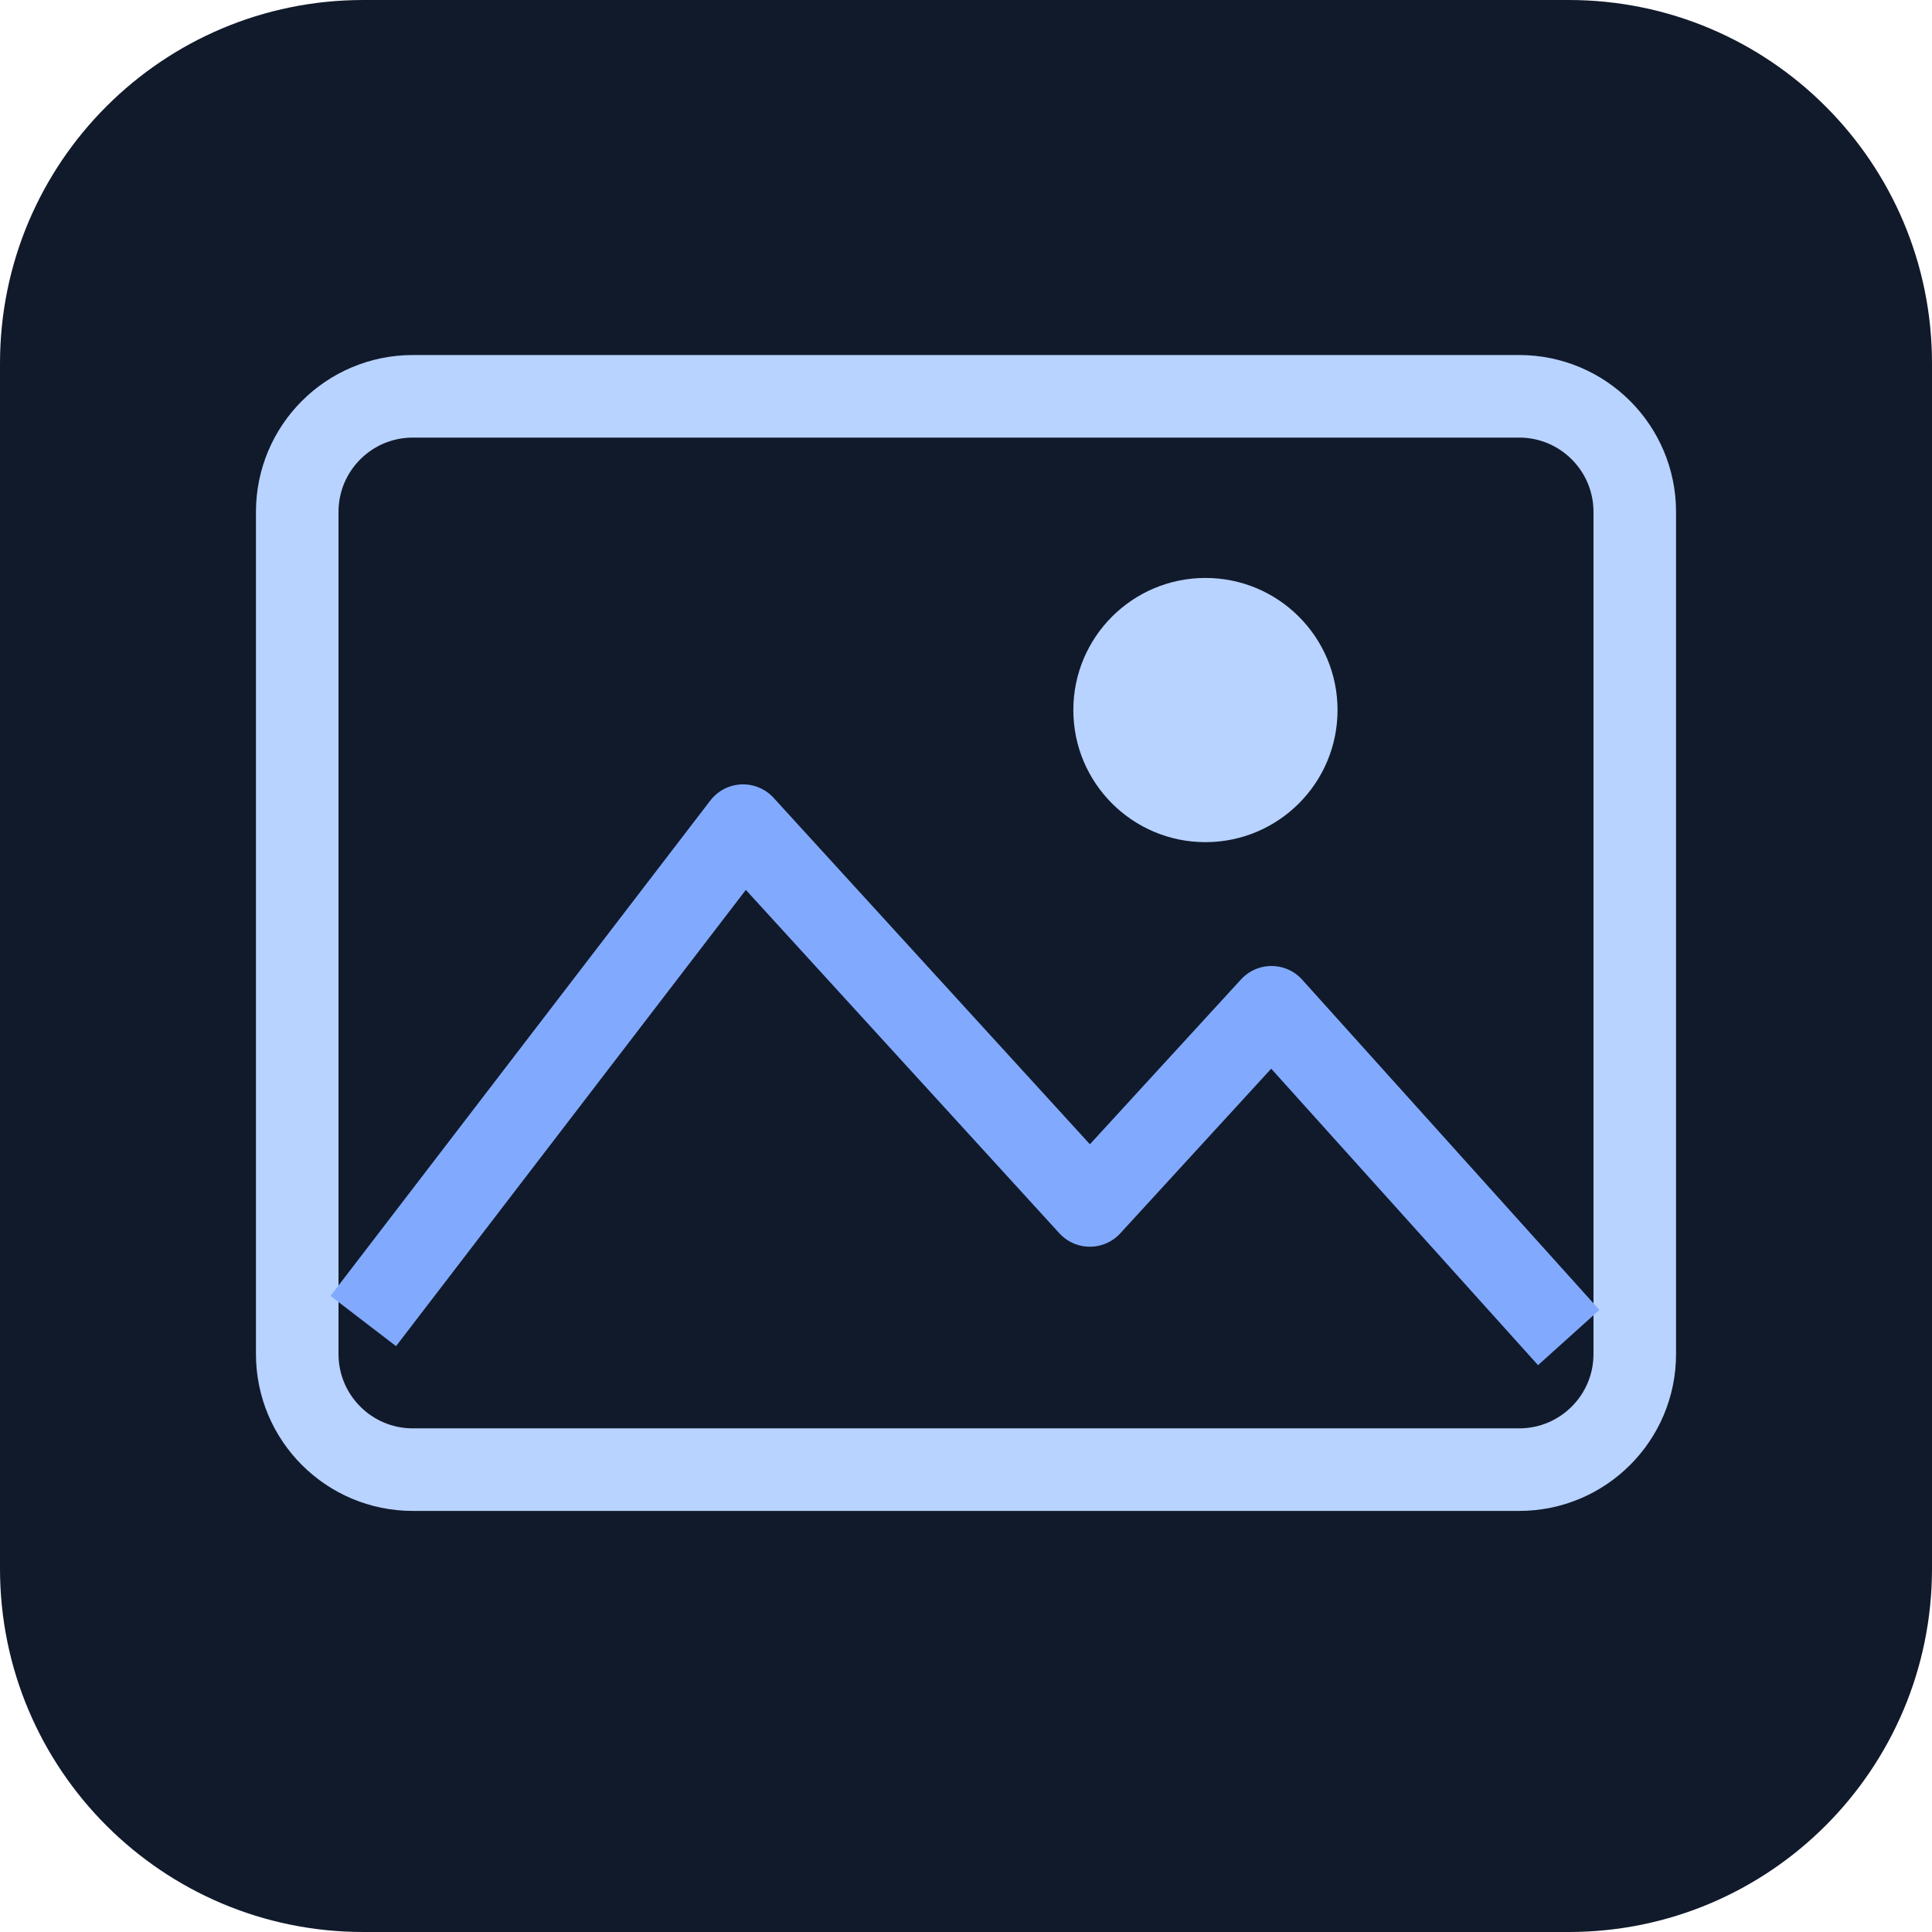
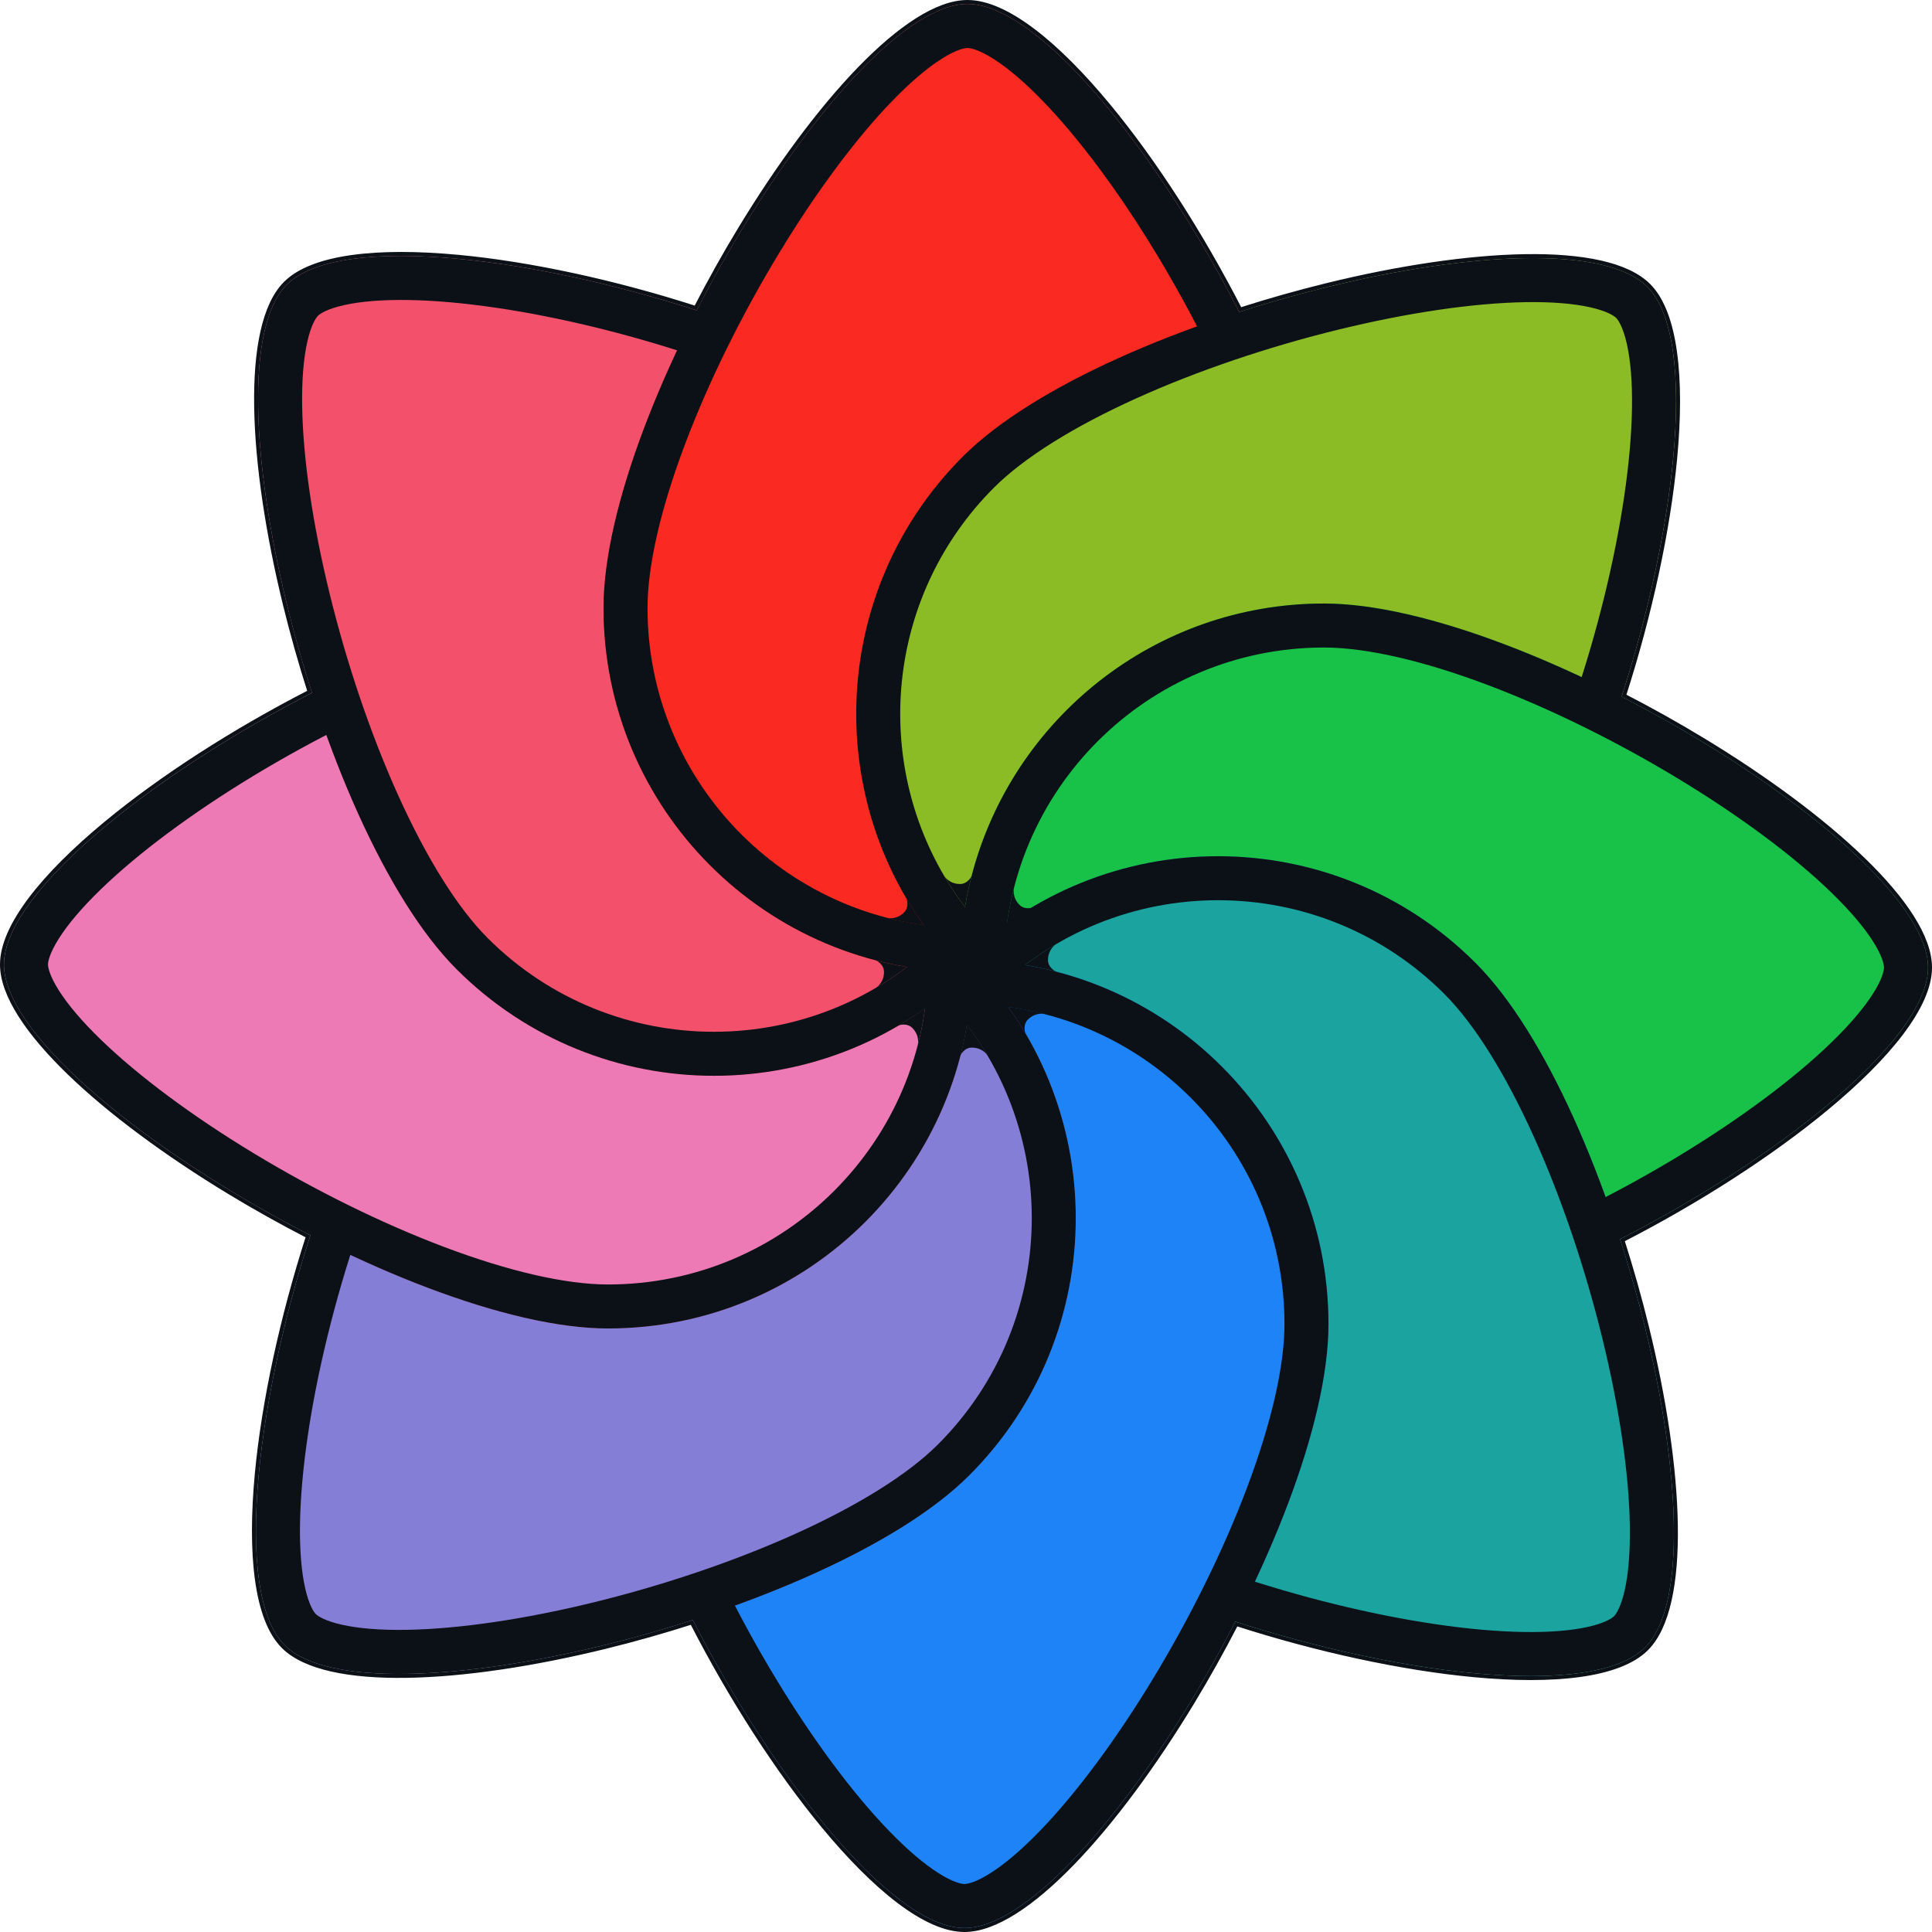
- <svg xmlns="http://www.w3.org/2000/svg" width="117" height="117" viewBox="0 0 117 117">
-   <rect width="117" height="117" rx="22" fill="#111a2b" />
-   <rect x="18" y="24" width="81" height="65" rx="7" fill="none" stroke="#b8d3ff" stroke-width="5" />
-   <circle cx="73" cy="43" r="8" fill="#b8d3ff" />
-   <path d="M22 80 45 50 66 73 77 61 95 81" fill="none" stroke="#81aaff" stroke-width="5" stroke-linejoin="round" />
+ <svg xmlns="http://www.w3.org/2000/svg" width="483" height="483" viewBox="0 0 483 483" fill="none">
+   <path d="M240.708 114.136C276.246 78.598 390.968 50.85 411.828 71.71C425.105 84.987 418.69 136.292 403.107 181C403.107 181 353 145 303 162.5C253 180 240.708 242.829 240.708 242.829C205.171 207.292 205.171 149.674 240.708 114.136Z" fill="#8BBB25" />
+   <path d="M331 150.88C381.258 150.88 482 212.38 482 241.88C482 260.657 441.185 292.399 398.553 312.993C398.553 312.993 388.578 252.107 340.848 229.126C293.119 206.145 240 241.88 240 241.88C240 191.622 280.742 150.88 331 150.88Z" fill="#18C249" />
+   <path d="M368.864 240.708C404.401 276.246 432.15 390.968 411.29 411.828C398.013 425.105 346.708 418.689 302 403.107C302 403.107 338 353 320.5 303C303 253 240.17 240.708 240.17 240.708C275.708 205.17 333.326 205.17 368.864 240.708Z" fill="#1BA3A0" />
+   <path d="M332.12 331C332.12 381.258 270.62 482 241.12 482C222.343 482 190.601 441.185 170.007 398.553C170.007 398.553 230.893 388.578 253.874 340.848C276.855 293.119 241.12 240 241.12 240C291.378 240 332.12 280.742 332.12 331Z" fill="#1E83F7" />
+   <path d="M242.292 368.864C206.754 404.402 92.032 432.15 71.172 411.29C57.895 398.013 64.31 346.708 79.893 302C79.893 302 130 338 180 320.5C230 303 242.292 240.171 242.292 240.171C277.83 275.708 277.83 333.326 242.292 368.864Z" fill="#857ED6" />
+   <path d="M152 332.12C101.742 332.12 1 270.62 1 241.12C1 222.343 41.815 190.601 84.447 170.007C84.447 170.007 94.422 230.893 142.152 253.874C189.881 276.855 243 241.12 243 241.12C243 291.378 202.258 332.12 152 332.12Z" fill="#ED79B5" />
+   <path d="M114.136 242.292C78.598 206.754 50.85 92.032 71.71 71.172C84.987 57.895 136.292 64.311 181 79.893C181 79.893 145 130 162.5 180C180 230 242.83 242.292 242.83 242.292C207.292 277.83 149.674 277.83 114.136 242.292Z" fill="#F3516B" />
+   <path d="M150.88 152C150.88 101.742 212.38 1 241.88 1C260.657 1 292.399 41.815 312.993 84.447C312.993 84.447 252.107 94.422 229.126 142.152C206.145 189.881 241.88 243 241.88 243C191.622 243 150.88 202.258 150.88 152Z" fill="#FA2921" />
+   <path d="M77.396 172.96C58.471 182.671 40.32 194.352 26.418 205.86C18.634 212.302 12.169 218.702 7.645 224.681C3.132 230.647 0.5 236.26 0.5 241.12C0.5 244.942 2.128 249.225 5.005 253.767C7.885 258.317 12.046 263.169 17.178 268.143C27.443 278.091 41.639 288.566 57.394 298.11C63.725 301.945 70.31 305.631 76.996 309.074C70.481 329.323 65.906 350.417 64.212 368.385C63.264 378.444 63.217 387.541 64.247 394.968C65.273 402.377 67.382 408.208 70.818 411.644C73.521 414.347 77.701 416.224 82.947 417.402C88.201 418.582 94.574 419.071 101.72 418.959C116.013 418.735 133.458 416.104 151.347 411.712C158.535 409.947 165.798 407.897 172.96 405.604C182.671 424.529 194.352 442.68 205.86 456.582C212.302 464.366 218.701 470.831 224.681 475.355C230.646 479.868 236.26 482.5 241.12 482.5C244.942 482.5 249.225 480.872 253.767 477.995C258.316 475.115 263.169 470.954 268.143 465.822C278.091 455.557 288.566 441.361 298.11 425.606C301.945 419.275 305.631 412.69 309.074 406.004C329.323 412.519 350.417 417.094 368.385 418.788C378.444 419.736 387.541 419.783 394.968 418.753C402.377 417.726 408.207 415.618 411.644 412.182C414.347 409.479 416.224 405.299 417.402 400.053C418.581 394.799 419.071 388.426 418.959 381.28C418.735 366.987 416.103 349.542 411.712 331.653C409.947 324.465 407.897 317.202 405.604 310.04C424.529 300.329 442.68 288.648 456.582 277.14C464.366 270.698 470.831 264.298 475.355 258.319C479.868 252.353 482.5 246.74 482.5 241.88C482.5 238.058 480.872 233.775 477.995 229.233C475.114 224.683 470.954 219.831 465.822 214.857C455.557 204.909 441.361 194.434 425.606 184.89C419.275 181.055 412.69 177.369 406.004 173.926C412.519 153.677 417.094 132.583 418.788 114.615C419.736 104.556 419.783 95.459 418.753 88.032C417.727 80.623 415.618 74.792 412.182 71.356C409.479 68.653 405.299 66.776 400.053 65.598C394.799 64.418 388.426 63.929 381.28 64.041C366.988 64.265 349.542 66.897 331.653 71.288C324.465 73.053 317.202 75.103 310.04 77.396C300.329 58.471 288.648 40.32 277.14 26.418C270.698 18.634 264.299 12.169 258.319 7.645C252.354 3.132 246.74 0.5 241.88 0.5C238.058 0.5 233.775 2.128 229.233 5.005C224.684 7.885 219.831 12.046 214.857 17.178C204.909 27.443 194.434 41.639 184.89 57.394C181.055 63.725 177.369 70.31 173.926 76.996C153.677 70.481 132.583 65.906 114.615 64.212C104.556 63.264 95.459 63.217 88.032 64.247C80.623 65.274 74.793 67.382 71.356 70.819C68.653 73.521 66.776 77.701 65.598 82.947C64.419 88.201 63.929 94.574 64.041 101.72C64.265 116.013 66.897 133.458 71.288 151.347C73.053 158.535 75.103 165.798 77.396 172.96Z" stroke="#0C1117" />
+   <path fill-rule="evenodd" clip-rule="evenodd" d="M150.88 152C150.88 101.742 212.38 1 241.88 1C260.513 1 291.912 41.191 312.517 83.466L302 87.002C298.028 78.948 293.647 70.967 289.034 63.353C279.782 48.08 269.814 34.642 260.645 25.182C256.053 20.443 251.903 16.955 248.375 14.72C244.694 12.389 242.6 12 241.88 12C241.16 12 239.066 12.389 235.385 14.72C231.857 16.955 227.708 20.443 223.115 25.182C213.946 34.642 203.978 48.08 194.726 63.353C185.501 78.582 177.203 95.28 171.243 111.085C165.214 127.074 161.88 141.357 161.88 152C161.88 196.183 197.697 232 241.88 232V243C191.622 243 150.88 202.258 150.88 152Z" fill="#0C1117" />
+   <path fill-rule="evenodd" clip-rule="evenodd" d="M240.708 114.136C276.246 78.598 390.968 50.85 411.828 71.71C425.003 84.885 418.787 135.507 403.464 179.97L393.526 175.033C396.412 166.53 398.958 157.788 401.081 149.143C405.338 131.801 407.791 115.251 407.998 102.077C408.101 95.479 407.634 90.079 406.719 86.004C405.764 81.753 404.559 79.997 404.05 79.488C403.54 78.979 401.784 77.773 397.534 76.819C393.459 75.904 388.058 75.436 381.46 75.54C368.287 75.746 351.737 78.199 334.395 82.457C317.103 86.702 299.428 92.642 284.038 99.603C268.469 106.646 256.012 114.388 248.486 121.914C222.164 148.237 218.019 188.338 236.051 219C237.617 221.662 239.35 224.254 241.25 226.758C243.44 229.645 245.852 232.417 248.486 235.051L240.708 242.829C205.17 207.292 205.17 149.674 240.708 114.136Z" fill="#0C1117" />
+   <path fill-rule="evenodd" clip-rule="evenodd" d="M114.136 242.292C78.598 206.754 50.85 92.032 71.71 71.172C84.885 57.997 135.507 64.213 179.97 79.536L175.033 89.474C166.53 86.588 157.788 84.042 149.143 81.919C131.801 77.662 115.251 75.209 102.077 75.002C95.479 74.899 90.079 75.366 86.004 76.281C81.753 77.236 79.997 78.441 79.488 78.95C78.979 79.459 77.773 81.216 76.819 85.466C75.904 89.541 75.436 94.942 75.54 101.54C75.746 114.713 78.199 131.263 82.457 148.605C86.702 165.897 92.642 183.571 99.603 198.962C106.646 214.531 114.389 226.988 121.914 234.514C153.156 265.756 203.809 265.756 235.051 234.514L242.83 242.292C207.292 277.83 149.674 277.83 114.136 242.292Z" fill="#0C1117" />
+   <path fill-rule="evenodd" clip-rule="evenodd" d="M331 150.88C381.257 150.88 482 212.38 482 241.88C482 260.513 441.809 291.912 399.534 312.517L395.997 302C404.051 298.028 412.033 293.647 419.647 289.034C434.92 279.782 448.357 269.814 457.818 260.645C462.557 256.053 466.045 251.903 468.279 248.375C470.61 244.694 471 242.6 471 241.88C471 241.16 470.61 239.066 468.279 235.385C466.045 231.857 462.557 227.708 457.818 223.115C448.357 213.946 434.92 203.978 419.647 194.726C404.418 185.501 387.72 177.203 371.915 171.243C355.926 165.214 341.643 161.88 331 161.88C286.817 161.88 251 197.697 251 241.88H240C240 236.728 240.428 231.677 241.25 226.758C241.689 224.133 242.241 221.545 242.9 219C253.047 179.817 288.644 150.88 331 150.88Z" fill="#0C1117" />
+   <path fill-rule="evenodd" clip-rule="evenodd" d="M368.863 240.708C404.401 276.246 432.149 390.968 411.29 411.828C398.114 425.003 347.492 418.787 303.03 403.464L307.966 393.527C316.47 396.412 325.211 398.958 333.857 401.081C351.199 405.338 367.749 407.791 380.922 407.998C387.52 408.101 392.921 407.634 396.996 406.719C401.246 405.764 403.003 404.559 403.512 404.05C404.021 403.541 405.226 401.784 406.181 397.534C407.096 393.459 407.563 388.058 407.46 381.46C407.253 368.287 404.8 351.737 400.543 334.395C396.298 317.103 390.358 299.429 383.396 284.038C376.354 268.469 368.611 256.012 361.085 248.486C329.843 217.244 279.19 217.244 247.948 248.486L240.17 240.708C275.708 205.17 333.326 205.17 368.863 240.708Z" fill="#0C1117" />
+   <path fill-rule="evenodd" clip-rule="evenodd" d="M332.119 331C332.119 381.258 270.619 482 241.119 482C222.486 482 191.087 441.809 170.482 399.534L180.999 395.998C184.972 404.052 189.353 412.033 193.965 419.647C203.217 434.92 213.186 448.358 222.354 457.818C226.947 462.557 231.096 466.045 234.625 468.28C238.305 470.611 240.399 471 241.119 471C241.839 471 243.934 470.611 247.614 468.28C251.142 466.045 255.292 462.557 259.884 457.818C269.053 448.358 279.021 434.92 288.273 419.647C297.499 404.418 305.796 387.72 311.757 371.915C317.786 355.926 321.119 341.643 321.119 331C321.119 286.817 285.302 251 241.119 251V240C291.377 240 332.119 280.742 332.119 331Z" fill="#0C1117" />
+   <path fill-rule="evenodd" clip-rule="evenodd" d="M242.292 368.864C206.754 404.402 92.031 432.15 71.172 411.29C57.996 398.115 64.213 347.493 79.536 303.03L89.473 307.967C86.587 316.47 84.041 325.212 81.919 333.857C77.661 351.199 75.208 367.75 75.002 380.923C74.898 387.521 75.366 392.922 76.281 396.996C77.235 401.247 78.441 403.003 78.95 403.512C79.459 404.021 81.215 405.227 85.466 406.181C89.541 407.096 94.941 407.564 101.539 407.46C114.713 407.254 131.263 404.801 148.605 400.543C165.897 396.298 183.571 390.358 198.962 383.397C214.53 376.354 226.988 368.612 234.513 361.086C265.755 329.844 265.755 279.191 234.513 247.949L242.292 240.171C277.829 275.708 277.829 333.326 242.292 368.864Z" fill="#0C1117" />
+   <path fill-rule="evenodd" clip-rule="evenodd" d="M152 332.12C101.742 332.12 1 270.62 1 241.12C1 222.487 41.191 191.088 83.466 170.483L87.002 181C78.948 184.972 70.967 189.353 63.353 193.966C48.08 203.218 34.642 213.186 25.181 222.355C20.443 226.947 16.954 231.097 14.72 234.625C12.389 238.306 12 240.4 12 241.12C12 241.84 12.389 243.934 14.72 247.615C16.954 251.143 20.443 255.292 25.181 259.885C34.642 269.054 48.08 279.022 63.353 288.274C78.582 297.499 95.28 305.797 111.085 311.757C127.074 317.786 141.357 321.12 152 321.12C196.183 321.12 232 285.303 232 241.12H243C243 291.378 202.258 332.12 152 332.12Z" fill="#0C1117" />
+   <path d="M236.051 219C237.617 221.662 239.35 224.254 241.25 226.758C241.689 224.133 242.241 221.545 242.9 219C242.9 219 242 221 240 221C237.267 221 236.051 219 236.051 219Z" fill="#0C1117" />
+   <path d="M253.486 222C252.711 224.99 252.104 228.047 251.676 231.162C253.844 229.616 256.064 228.176 258.329 226.843C258.329 226.843 256.278 227.621 254.864 226.206C252.932 224.274 253.486 222 253.486 222Z" fill="#0C1117" />
+   <path d="M261.2 253.5C258.21 252.725 255.153 252.118 252.038 251.69C253.584 253.858 255.024 256.077 256.357 258.343C256.357 258.343 255.579 256.292 256.994 254.878C258.926 252.946 261.2 253.5 261.2 253.5Z" fill="#0C1117" />
+   <path d="M246.92 263.9C245.354 261.238 243.621 258.646 241.721 256.142C241.282 258.767 240.73 261.355 240.071 263.9C240.071 263.9 240.971 261.9 242.971 261.9C245.704 261.9 246.92 263.9 246.92 263.9Z" fill="#0C1117" />
+   <path d="M229.46 261.2C230.235 258.21 230.842 255.153 231.27 252.038C229.103 253.584 226.883 255.024 224.617 256.357C224.617 256.357 226.668 255.579 228.082 256.994C230.014 258.926 229.46 261.2 229.46 261.2Z" fill="#0C1117" />
+   <path d="M219 246.95C221.662 245.384 224.254 243.651 226.758 241.751C224.133 241.312 221.545 240.76 219 240.101C219 240.101 221 241.001 221 243.001C221 245.734 219 246.95 219 246.95Z" fill="#0C1117" />
+   <path d="M221.8 229.5C224.79 230.275 227.847 230.882 230.962 231.31C229.416 229.142 227.976 226.922 226.643 224.657C226.643 224.657 227.421 226.708 226.006 228.122C224.074 230.054 221.8 229.5 221.8 229.5Z" fill="#0C1117" />
+   <path d="M264 236.05C261.338 237.616 258.746 239.349 256.242 241.249C258.867 241.688 261.455 242.24 264 242.899C264 242.899 262 241.999 262 239.999C262 237.266 264 236.05 264 236.05Z" fill="#0C1117" />
</svg>
